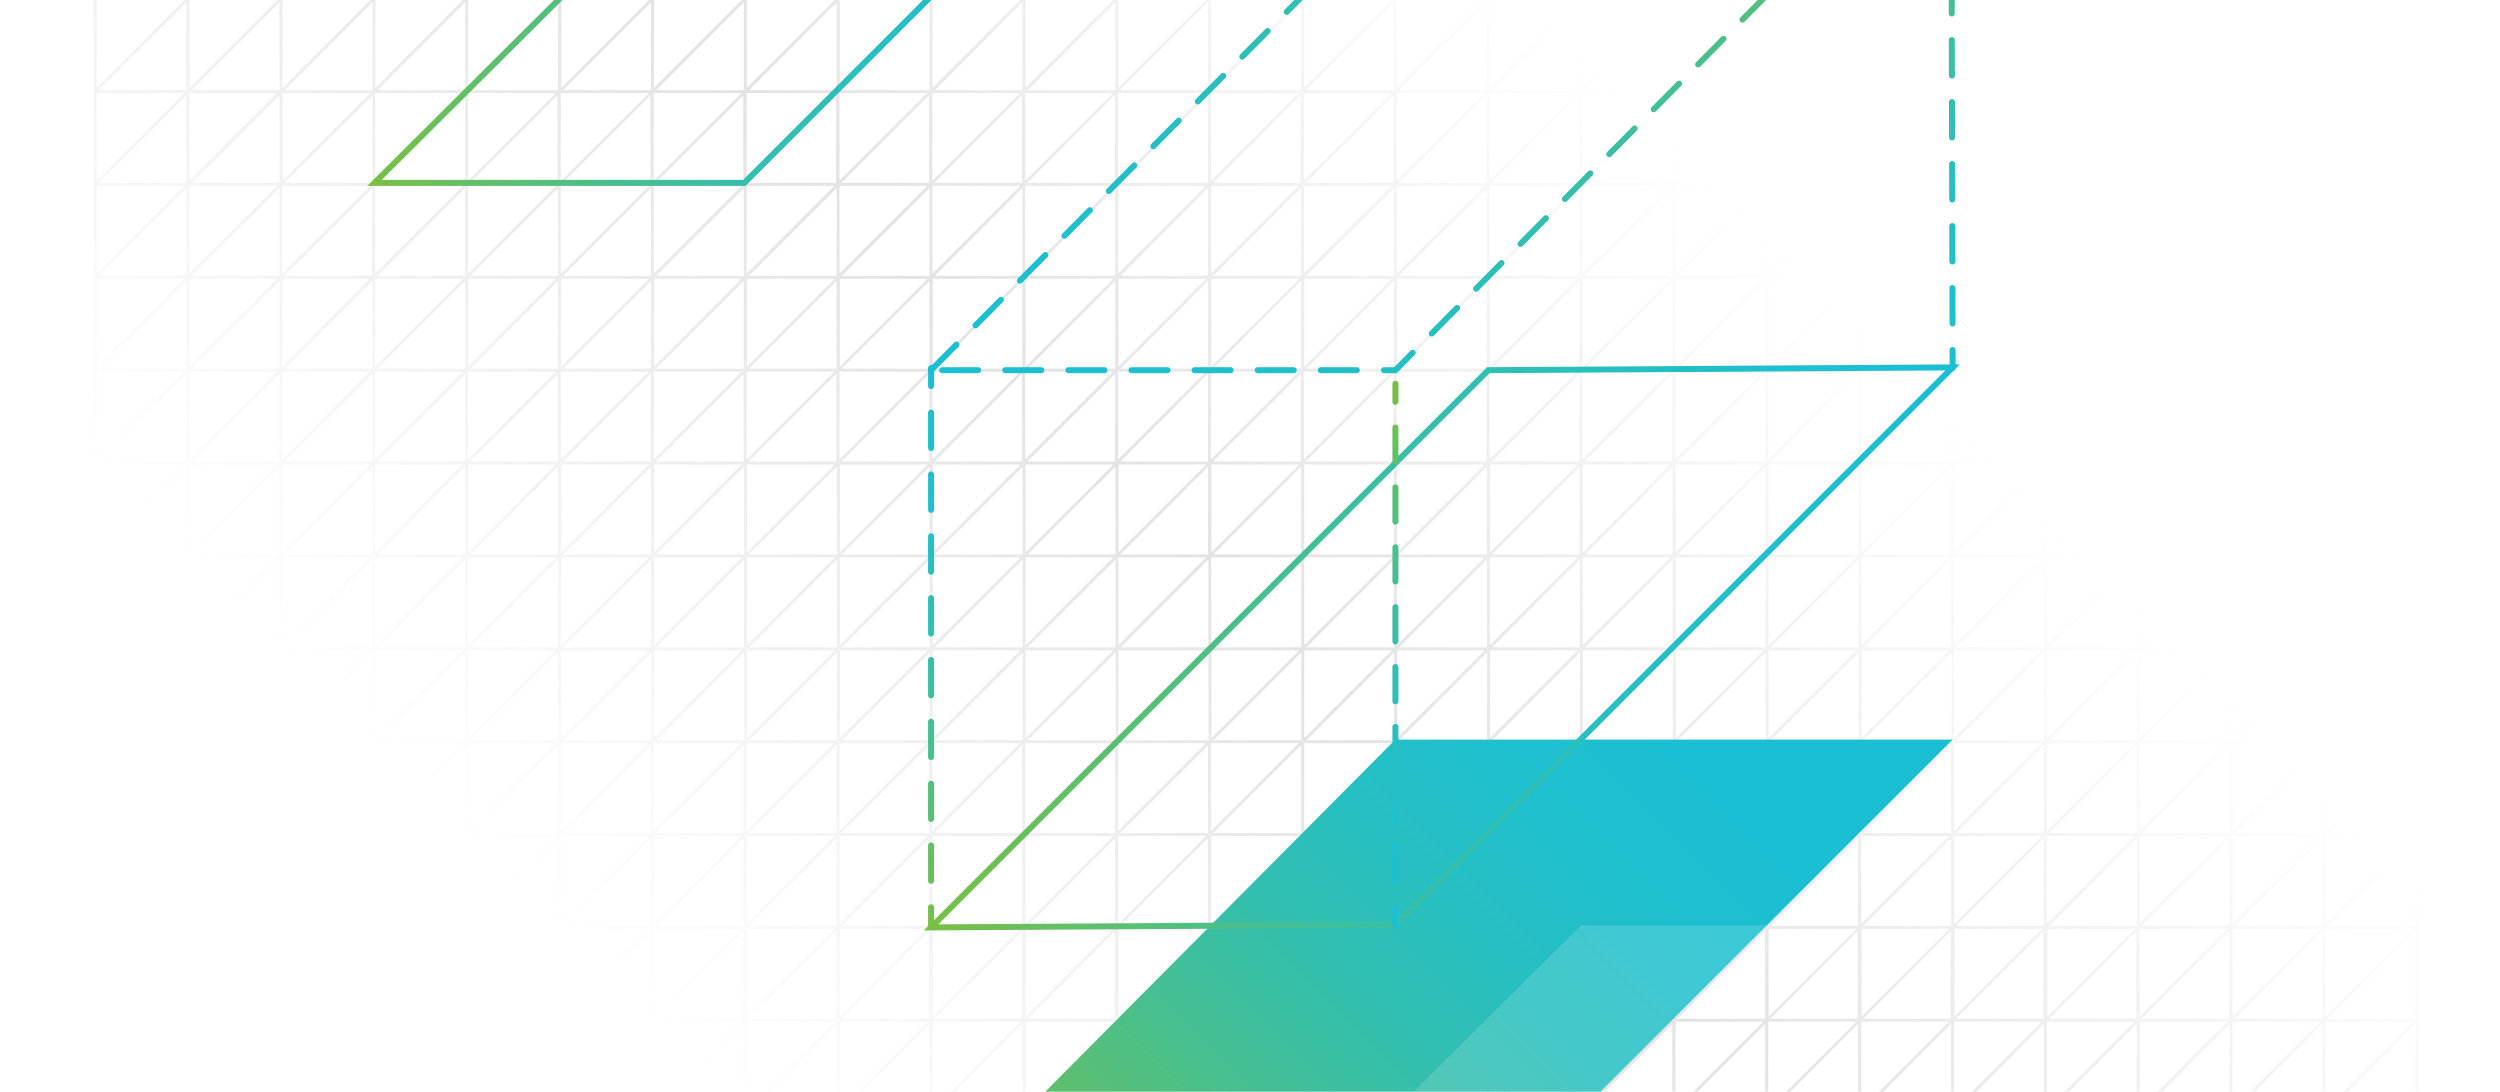
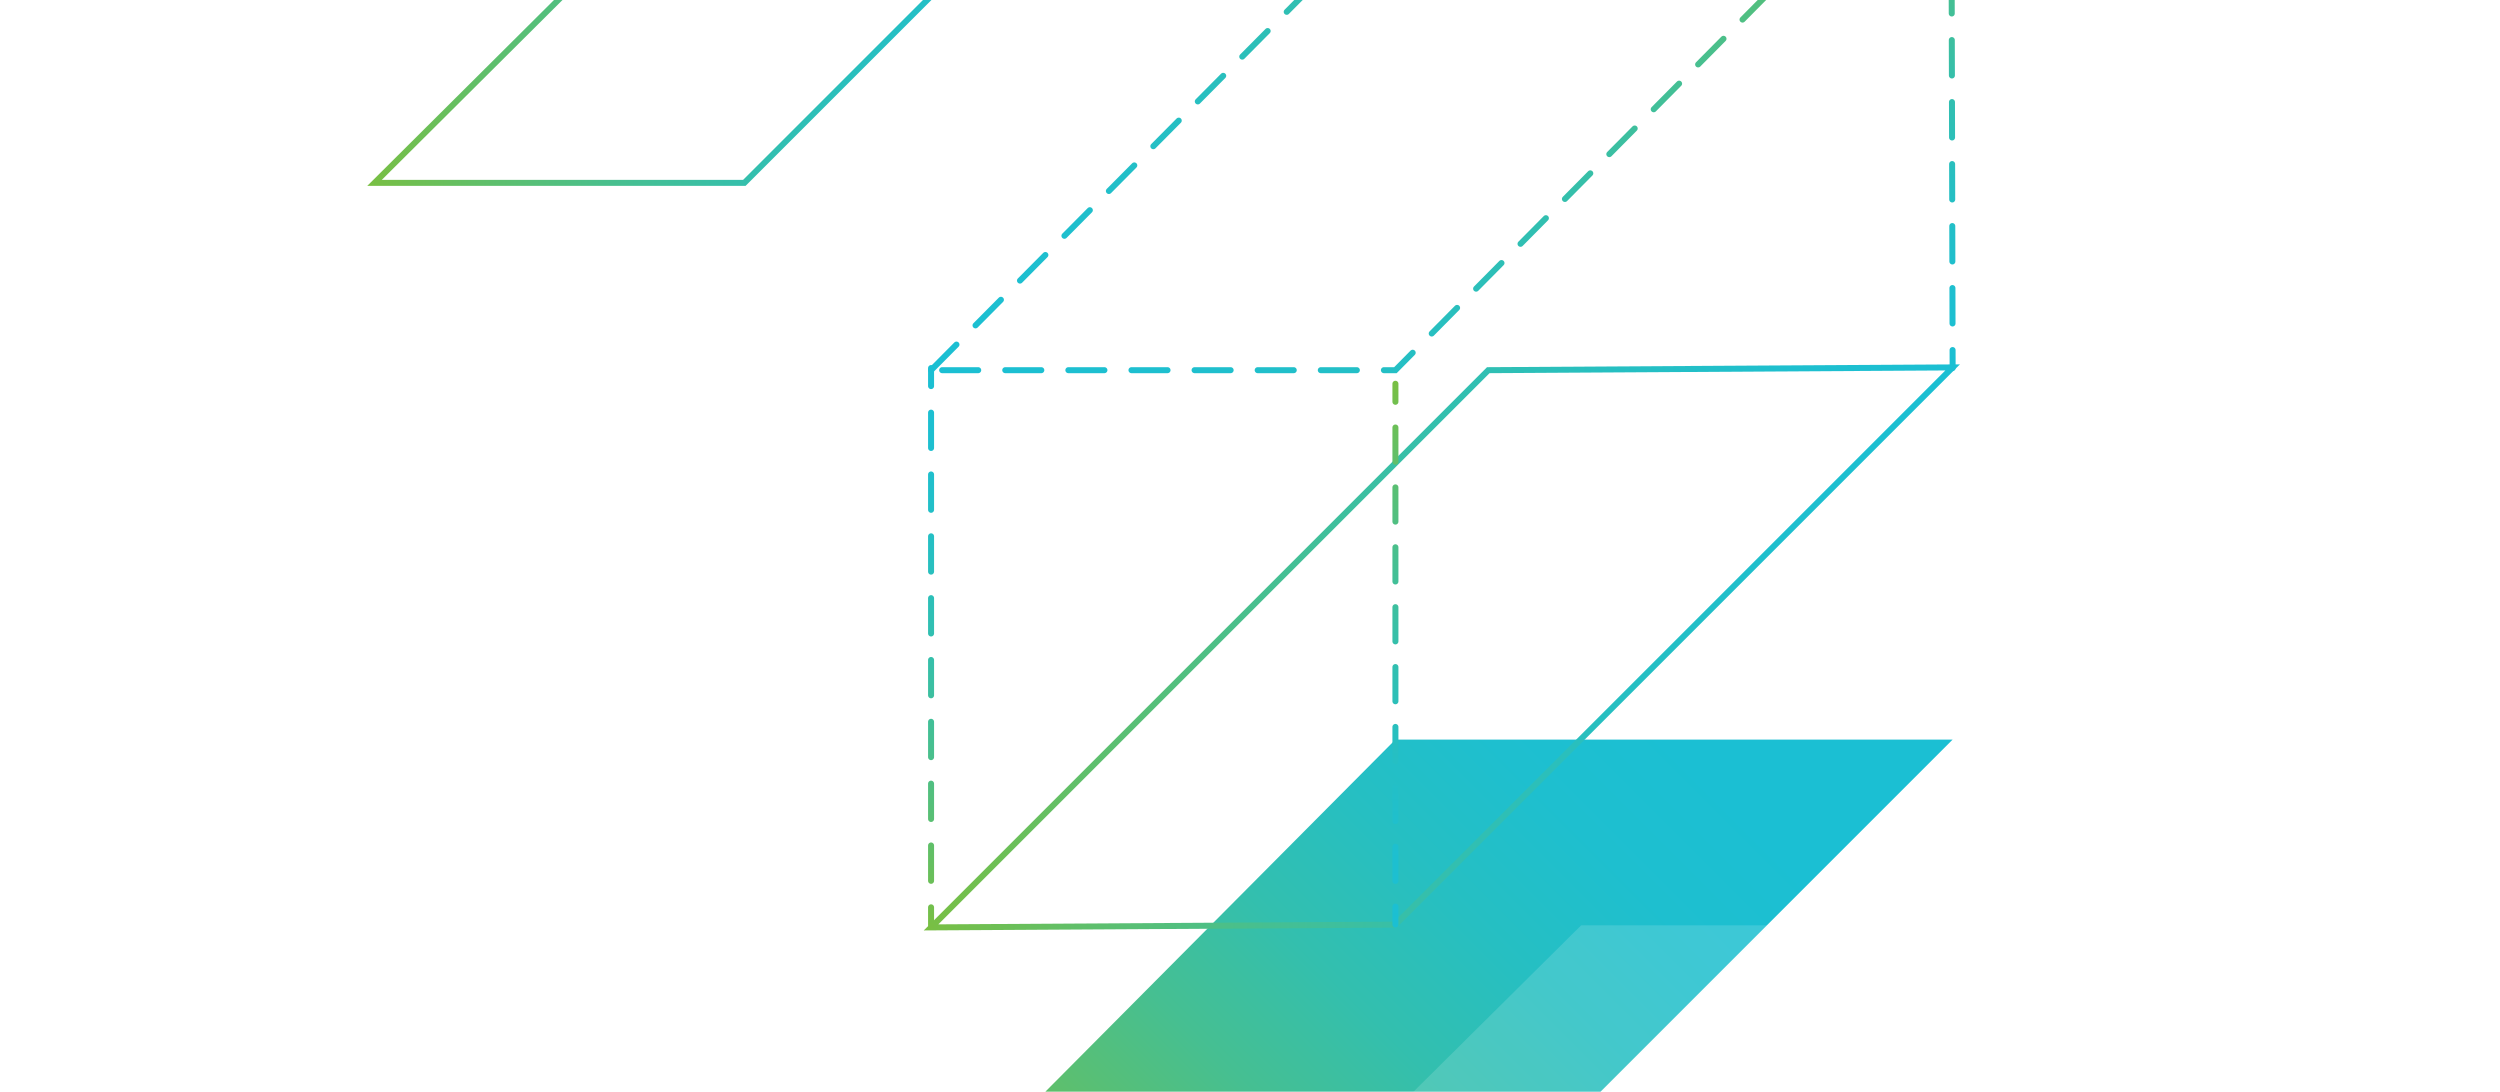
<svg xmlns="http://www.w3.org/2000/svg" xmlns:xlink="http://www.w3.org/1999/xlink" viewBox="0 0 415.95 181.63">
  <defs>
    <clipPath id="a">
      <rect width="415.95" height="181.63" style="fill: none" />
    </clipPath>
    <linearGradient id="b" x1="61.95" y1="247.27" x2="356.04" y2="-46.83" gradientUnits="userSpaceOnUse">
      <stop offset="0.21" stop-color="#747376" stop-opacity="0" />
      <stop offset="0.5" stop-color="#747376" stop-opacity="0.2" />
      <stop offset="0.75" stop-color="#747376" stop-opacity="0" />
    </linearGradient>
    <linearGradient id="c" x1="182.01" y1="219.57" x2="278.59" y2="122.99" gradientUnits="userSpaceOnUse">
      <stop offset="0" stop-color="#79bf43" />
      <stop offset="0.16" stop-color="#5ebf6c" />
      <stop offset="0.33" stop-color="#46bf91" />
      <stop offset="0.5" stop-color="#33bfae" />
      <stop offset="0.67" stop-color="#26bfc2" />
      <stop offset="0.84" stop-color="#1ebfcf" />
      <stop offset="1" stop-color="#1bbfd3" />
    </linearGradient>
    <linearGradient id="d" x1="153.69" y1="107.71" x2="326.1" y2="107.71" xlink:href="#c" />
    <linearGradient id="e" x1="61.1" y1="-1.95" x2="189.8" y2="-1.95" xlink:href="#c" />
    <linearGradient id="f" x1="173.2" y1="81.58" x2="306.47" y2="-51.69" gradientUnits="userSpaceOnUse">
      <stop offset="0" stop-color="#1bbfd3" />
      <stop offset="0.16" stop-color="#1ebfcf" />
      <stop offset="0.33" stop-color="#26bfc2" />
      <stop offset="0.5" stop-color="#33bfae" />
      <stop offset="0.67" stop-color="#46bf91" />
      <stop offset="0.84" stop-color="#5ebf6c" />
      <stop offset="1" stop-color="#79bf43" />
    </linearGradient>
    <linearGradient id="g" x1="154.91" y1="60.74" x2="154.91" y2="154.46" xlink:href="#f" />
    <linearGradient id="j" x1="232.17" y1="63.35" x2="232.17" y2="154.34" xlink:href="#c" />
    <linearGradient id="m" x1="324.88" y1="-32.2" x2="324.88" y2="61.74" xlink:href="#c" />
    <linearGradient id="n" x1="324.76" y1="-32.2" x2="324.76" y2="61.74" xlink:href="#c" />
  </defs>
  <g style="clip-path: url(#a)">
-     <path d="M386.94-.47H15.59V200.91H402.4V-.47Zm14.6.5-14.6,14.6V0ZM279.13,92.24l14.6-14.59V92.24Zm14.25.5-14.6,14.6V92.74Zm-29.7-.5,14.6-14.59V92.24Zm14.25.5-14.6,14.6V92.74Zm-29.7-.5,14.6-14.59V92.24Zm14.24.5-14.6,14.6V92.74Zm-29.69-.5,14.59-14.59V92.24Zm14.24.5-14.6,14.6V92.74Zm-29.7-.5,14.6-14.59V92.24Zm14.25.5L217,107.34V92.74Zm-29.7-.5,14.6-14.59V92.24Zm14.25.5-14.6,14.6V92.74Zm-29.7-.5L201,77.65V92.24Zm14.24.5-14.59,14.6V92.74ZM171,92.24l14.6-14.59V92.24Zm14.24.5-14.6,14.6V92.74Zm-29.7-.5,14.6-14.59V92.24Zm14.25.5-14.6,14.6V92.74Zm-29.7-.5,14.6-14.59V92.24Zm14.25.5-14.6,14.6V92.74Zm-29.7-.5,14.6-14.59V92.24Zm14.25.5-14.6,14.6V92.74Zm-15.46,0-14.59,14.6V92.74Zm-14.24-.5,14.6-14.59V92.24Zm14.6.86v14.6h-14.6Zm15.45,0v14.6h-14.6Zm15.45,0v14.6h-14.6Zm15.45,0v14.6h-14.6Zm15.46,0v14.6H171Zm15.45,0v14.6h-14.6Zm15.45,0v14.6h-14.6Zm15.45,0v14.6h-14.6Zm15.45,0v14.6H232.78Zm15.46,0v14.6h-14.6Zm15.45,0v14.6h-14.6Zm15.45,0v14.6h-14.6Zm.5-.36h14.6l-14.6,14.6Zm14.95.36v14.6h-14.6Zm-14.6-.86,14.6-14.59V92.24Zm-.35-.35V77.29h14.6Zm-15.45,0V77.29h14.6Zm-15.45,0V77.29h14.6Zm-15.46,0V77.29h14.6Zm-15.45,0V77.29H247Zm-15.45,0V77.29h14.6Zm-15.45,0V77.29h14.6Zm-15.45,0V77.29h14.59Zm-15.46,0V77.29h14.6Zm-15.45,0V77.29h14.6Zm-15.45,0V77.29h14.6Zm-15.45,0V77.29h14.6Zm-15.45,0V77.29H123.4Zm-.5.35H93.71l14.6-14.59Zm0,15.46H93.71l14.6-14.6Zm15.09.5-14.59,14.59V108.2Zm15.46,0-14.6,14.59V108.2Zm15.45,0-14.6,14.59V108.2Zm15.45,0-14.6,14.59V108.2Zm15.45,0-14.6,14.59V108.2Zm15.45,0-14.59,14.59V108.2Zm15.46,0-14.6,14.59V108.2Zm15.45,0L217,122.79V108.2Zm15.45,0-14.6,14.59V108.2Zm15.45,0-14.6,14.59V108.2Zm15.46,0-14.6,14.59V108.2Zm15.45,0-14.6,14.59V108.2Zm15.45,0-14.6,14.59V108.2Zm.85-15.46h14.6l-14.6,14.6Zm0-15.45h14.6l-14.6,14.6ZM108,77.29l-14.6,14.6V77.29Zm0,15.45-14.6,14.6V92.74Zm0,15.46-14.6,14.59V108.2Zm.36.35v14.6H93.71Zm15.45,0v14.6h-14.6Zm15.45,0v14.6h-14.6Zm15.45,0v14.6h-14.6Zm15.45,0v14.6h-14.6Zm15.46,0v14.6H171Zm15.45,0v14.6h-14.6Zm15.45,0v14.6h-14.6Zm15.45,0v14.6h-14.6Zm15.45,0v14.6H232.78Zm15.46,0v14.6h-14.6Zm15.45,0v14.6h-14.6Zm15.45,0v14.6h-14.6Zm15.45,0v14.6h-14.6Zm.5-.35h14.6l-14.6,14.59Zm15,.35v14.6H310ZM310,107.7l14.6-14.6v14.6Zm0-15.46,14.6-14.59V92.24Zm0-15.45,14.6-14.6v14.6Zm-15.46,0,14.6-14.6v14.6Zm-15.45,0,14.6-14.6v14.6Zm-15.45,0,14.6-14.6v14.6Zm-15.45,0,14.6-14.6v14.6Zm-15.45,0,14.59-14.6v14.6Zm-15.46,0,14.6-14.6v14.6Zm-15.45,0,14.6-14.6v14.6Zm-15.45,0L201,62.19v14.6Zm-15.45,0,14.6-14.6v14.6Zm-15.46,0,14.6-14.6v14.6Zm-15.45,0,14.6-14.6v14.6Zm-15.45,0,14.6-14.6v14.6Zm-15.45,0,14.6-14.6v14.6Zm-15.45,0,14.6-14.6v14.6Zm-15.46,0,14.6-14.6v14.6Zm14.6,15.45H78.25l14.6-14.59Zm0,15.46H78.25l14.6-14.6Zm0,15.45H78.25l14.6-14.6Zm15.1.5-14.6,14.6v-14.6Zm15.45,0-14.59,14.6v-14.6Zm15.46,0-14.6,14.6v-14.6Zm15.45,0-14.6,14.6v-14.6Zm15.45,0-14.6,14.6v-14.6Zm15.45,0-14.6,14.6v-14.6Zm15.45,0-14.59,14.6v-14.6Zm15.46,0-14.6,14.6v-14.6Zm15.45,0L217,138.25v-14.6Zm15.45,0-14.6,14.6v-14.6Zm15.45,0-14.6,14.6v-14.6Zm15.46,0-14.6,14.6v-14.6Zm15.45,0-14.6,14.6v-14.6Zm15.45,0-14.6,14.6v-14.6Zm15.45,0-14.6,14.6v-14.6Zm.86-15.45h14.59l-14.59,14.59Zm0-15.46h14.59l-14.59,14.6Zm0-15.45h14.59l-14.59,14.6Zm0-15.45h14.59l-14.59,14.6Zm-15.46,14.6V61.84h14.6Zm-15.45,0V61.84h14.6Zm-15.45,0V61.84h14.6Zm-15.45,0V61.84h14.6Zm-15.46,0V61.84h14.6Zm-15.45,0V61.84H247Zm-15.45,0V61.84h14.6Zm-15.45,0V61.84h14.6Zm-15.45,0V61.84h14.59Zm-15.46,0V61.84h14.6Zm-15.45,0V61.84h14.6Zm-15.45,0V61.84h14.6Zm-15.45,0V61.84h14.6Zm-15.45,0V61.84H123.4Zm-15.46,0V61.84H108Zm-15.45,0V61.84H92.5Zm14.6.85L77.9,91.89V77.29Zm0,15.45-14.6,14.6V92.74Zm0,15.46L77.9,122.79V108.2Zm0,15.45-14.6,14.6v-14.6Zm.35.35v14.6H78.25Zm15.46,0v14.6H93.71Zm15.45,0v14.6h-14.6Zm15.45,0v14.6h-14.6Zm15.45,0v14.6h-14.6Zm15.45,0v14.6h-14.6Zm15.46,0v14.6H171ZM201,124v14.6h-14.6Zm15.45,0v14.6h-14.6Zm15.45,0v14.6h-14.6Zm15.45,0v14.6H232.78Zm15.46,0v14.6h-14.6Zm15.45,0v14.6h-14.6Zm15.45,0v14.6h-14.6Zm15.45,0v14.6h-14.6Zm15.46,0v14.6H310Zm.5-.35h14.59l-14.59,14.6Zm14.95.35v14.6h-14.6Zm-14.6-.85,14.6-14.6v14.6Zm0-15.45,14.6-14.6v14.6Zm0-15.46,14.6-14.59V92.24Zm0-15.45,14.6-14.6v14.6Zm0-15.45,14.6-14.6v14.6Zm-15.45,0,14.6-14.6v14.6Zm-15.46,0,14.6-14.6v14.6Zm-15.45,0,14.6-14.6v14.6Zm-15.45,0,14.6-14.6v14.6Zm-15.45,0,14.6-14.6v14.6Zm-15.45,0,14.59-14.6v14.6Zm-15.46,0,14.6-14.6v14.6Zm-15.45,0,14.6-14.6v14.6Zm-15.45,0L201,46.74v14.6Zm-15.45,0,14.6-14.6v14.6Zm-15.46,0,14.6-14.6v14.6Zm-15.45,0,14.6-14.6v14.6Zm-15.45,0,14.6-14.6v14.6Zm-15.45,0,14.6-14.6v14.6Zm-15.45,0,14.6-14.6v14.6Zm-15.46,0,14.6-14.6v14.6ZM77.4,76.79H62.8l14.6-14.6Zm0,15.45H62.8L77.4,77.65Zm0,15.46H62.8L77.4,93.1Zm0,15.45H62.8l14.6-14.6Zm0,15.45H62.8L77.4,124Zm15.1.5L77.9,153.7V139.1Zm15.45,0-14.6,14.6V139.1Zm15.45,0-14.59,14.6V139.1Zm15.46,0-14.6,14.6V139.1Zm15.45,0-14.6,14.6V139.1Zm15.45,0-14.6,14.6V139.1Zm15.45,0-14.6,14.6V139.1Zm15.45,0-14.59,14.6V139.1Zm15.46,0-14.6,14.6V139.1Zm15.45,0L217,153.7V139.1Zm15.45,0-14.6,14.6V139.1Zm15.45,0-14.6,14.6V139.1Zm15.46,0-14.6,14.6V139.1Zm15.45,0-14.6,14.6V139.1Zm15.45,0-14.6,14.6V139.1Zm15.45,0-14.6,14.6V139.1Zm15.45,0-14.59,14.6V139.1Zm.86-15.45h14.6l-14.6,14.6Zm0-15.45h14.6l-14.6,14.59Zm0-15.46h14.6l-14.6,14.6Zm0-15.45h14.6l-14.6,14.6Zm0-15.45h14.6l-14.6,14.6Zm0-15.45h14.6L340.59,61ZM325.14,61V46.39h14.59Zm-15.46,0V46.39h14.6Zm-15.45,0V46.39h14.6Zm-15.45,0V46.39h14.6Zm-15.45,0V46.39h14.6Zm-15.46,0V46.39h14.6Zm-15.45,0V46.39H247ZM217,61V46.39h14.6Zm-15.45,0V46.39h14.6Zm-15.45,0V46.39h14.59Zm-15.46,0V46.39h14.6Zm-15.45,0V46.39h14.6Zm-15.45,0V46.39h14.6Zm-15.45,0V46.39h14.6Zm-15.45,0V46.39H123.4ZM93.35,61V46.39H108ZM77.9,61V46.39H92.5Zm-.5.35H62.8l14.6-14.6Zm-15-.35V46.39h14.6Zm14.6.85-14.6,14.6V61.84Zm0,15.45-14.6,14.6V77.29Zm0,15.45-14.6,14.6V92.74Zm0,15.46-14.6,14.59V108.2Zm0,15.45-14.6,14.6v-14.6Zm0,15.45-14.6,14.6V139.1Zm.35.35v14.6H62.8Zm15.45,0v14.6H78.25Zm15.46,0v14.6H93.71Zm15.45,0v14.6h-14.6Zm15.45,0v14.6h-14.6Zm15.45,0v14.6h-14.6Zm15.45,0v14.6h-14.6Zm15.46,0v14.6H171Zm15.45,0v14.6h-14.6Zm15.45,0v14.6h-14.6Zm15.45,0v14.6h-14.6Zm15.45,0v14.6H232.78Zm15.46,0v14.6h-14.6Zm15.45,0v14.6h-14.6Zm15.45,0v14.6h-14.6Zm15.45,0v14.6h-14.6Zm15.46,0v14.6H310Zm15.45,0v14.6h-14.6Zm.5-.35h14.6l-14.6,14.6Zm15,.35v14.6h-14.6Zm-14.6-.85,14.6-14.6v14.6Zm0-15.45,14.6-14.6v14.6Zm0-15.45,14.6-14.6v14.6Zm0-15.46,14.6-14.59V92.24Zm0-15.45,14.6-14.6v14.6Zm0-15.45,14.6-14.6v14.6Zm0-15.45,14.6-14.6v14.6Zm-15.45,0,14.6-14.6v14.6Zm-15.45,0,14.6-14.6v14.6Zm-15.46,0,14.6-14.6v14.6Zm-15.45,0,14.6-14.6v14.6Zm-15.45,0,14.6-14.6v14.6Zm-15.45,0,14.6-14.6v14.6Zm-15.45,0,14.59-14.6v14.6Zm-15.46,0,14.6-14.6v14.6Zm-15.45,0,14.6-14.6v14.6Zm-15.45,0L201,31.29v14.6Zm-15.45,0,14.6-14.6v14.6Zm-15.46,0,14.6-14.6v14.6Zm-15.45,0,14.6-14.6v14.6Zm-15.45,0,14.6-14.6v14.6Zm-15.45,0,14.6-14.6v14.6Zm-15.45,0,14.6-14.6v14.6Zm-15.46,0,14.6-14.6v14.6Zm-15.45,0,14.6-14.6v14.6ZM62,61.34H47.35L62,46.74Zm0,15.45H47.35L62,62.19Zm0,15.45H47.35L62,77.65Zm0,15.46H47.35L62,93.1Zm0,15.45H47.35L62,108.55Zm0,15.45H47.35L62,124Zm0,15.45H47.35L62,139.45Zm15.1.5-14.6,14.6v-14.6Zm15.45,0-14.6,14.6v-14.6Zm15.45,0-14.6,14.6v-14.6Zm15.45,0-14.59,14.6v-14.6Zm15.46,0-14.6,14.6v-14.6Zm15.45,0-14.6,14.6v-14.6Zm15.45,0-14.6,14.6v-14.6Zm15.45,0-14.6,14.6v-14.6Zm15.45,0-14.59,14.6v-14.6Zm15.46,0-14.6,14.6v-14.6Zm15.45,0L217,169.15v-14.6Zm15.45,0-14.6,14.6v-14.6Zm15.45,0-14.6,14.6v-14.6Zm15.46,0-14.6,14.6v-14.6Zm15.45,0-14.6,14.6v-14.6Zm15.45,0-14.6,14.6v-14.6Zm15.45,0-14.6,14.6v-14.6Zm15.45,0-14.59,14.6v-14.6Zm15.46,0-14.6,14.6v-14.6ZM356,139.1h14.6L356,153.7Zm0-15.45h14.6L356,138.25Zm0-15.45h14.6L356,122.79Zm0-15.46h14.6L356,107.34Zm0-15.45h14.6L356,91.89Zm0-15.45h14.6L356,76.44Zm0-15.45h14.6L356,61Zm0-15.46h14.6L356,45.53Zm-15.45,14.6V30.93h14.6Zm-15.45,0V30.93h14.59Zm-15.46,0V30.93h14.6Zm-15.45,0V30.93h14.6Zm-15.45,0V30.93h14.6Zm-15.45,0V30.93h14.6Zm-15.46,0V30.93h14.6Zm-15.45,0V30.93H247Zm-15.45,0V30.93h14.6Zm-15.45,0V30.93h14.6Zm-15.45,0V30.93h14.59Zm-15.46,0V30.93h14.6Zm-15.45,0V30.93h14.6Zm-15.45,0V30.93h14.6Zm-15.45,0V30.93h14.6Zm-15.45,0V30.93H123.4Zm-15.46,0V30.93H108Zm-15.45,0V30.93H92.5Zm-15.45,0V30.93h14.6Zm-.5.36H47.35L62,31.29Zm-15-.36V30.93H61.59Zm14.59.86L47,61V46.39Zm0,15.45L47,76.44V61.84Zm0,15.45L47,91.89V77.29Zm0,15.45L47,107.34V92.74Zm0,15.46L47,122.79V108.2Zm0,15.45L47,138.25v-14.6Zm0,15.45L47,153.7V139.1Zm0,15.45L47,169.15v-14.6Zm.36.36V169.5H47.35Zm15.45,0V169.5H62.8Zm15.45,0V169.5H78.25Zm15.46,0V169.5H93.71Zm15.45,0V169.5h-14.6Zm15.45,0V169.5h-14.6Zm15.45,0V169.5h-14.6Zm15.45,0V169.5h-14.6Zm15.46,0V169.5H171Zm15.45,0V169.5h-14.6Zm15.45,0V169.5h-14.6Zm15.45,0V169.5h-14.6Zm15.45,0V169.5H232.78Zm15.46,0V169.5h-14.6Zm15.45,0V169.5h-14.6Zm15.45,0V169.5h-14.6Zm15.45,0V169.5h-14.6Zm15.46,0V169.5H310Zm15.45,0V169.5h-14.6Zm15.45,0V169.5h-14.6Zm.5-.36h14.6L356,169.15Zm14.95.36V169.5h-14.6Zm-14.6-.86,14.6-14.6v14.6Zm0-15.45L371,124v14.6Zm0-15.45,14.6-14.6v14.6Zm0-15.45L371,93.1v14.6Zm0-15.46L371,77.65V92.24Zm0-15.45L371,62.19v14.6Zm0-15.45L371,46.74v14.6Zm0-15.45L371,31.29v14.6Zm0-15.46L371,15.84V30.43Zm-15.45,0,14.6-14.59V30.43Zm-15.45,0,14.6-14.59V30.43Zm-15.45,0,14.6-14.59V30.43Zm-15.46,0,14.6-14.59V30.43Zm-15.45,0,14.6-14.59V30.43Zm-15.45,0,14.6-14.59V30.43Zm-15.45,0,14.6-14.59V30.43Zm-15.45,0,14.59-14.59V30.43Zm-15.46,0,14.6-14.59V30.43Zm-15.45,0,14.6-14.59V30.43Zm-15.45,0L201,15.84V30.43Zm-15.45,0,14.6-14.59V30.43Zm-15.46,0,14.6-14.59V30.43Zm-15.45,0,14.6-14.59V30.43Zm-15.45,0,14.6-14.59V30.43Zm-15.45,0,14.6-14.59V30.43Zm-15.45,0,14.6-14.59V30.43Zm-15.46,0,14.6-14.59V30.43Zm-15.45,0L77.4,15.84V30.43Zm-15.45,0L62,15.84V30.43ZM46.5,45.89H31.9l14.6-14.6Zm0,15.45H31.9l14.6-14.6Zm0,15.45H31.9l14.6-14.6Zm0,15.45H31.9L46.5,77.65Zm0,15.46H31.9L46.5,93.1Zm0,15.45H31.9l14.6-14.6Zm0,15.45H31.9L46.5,124Zm0,15.45H31.9l14.6-14.6Zm0,15.45H31.9l14.6-14.59Zm15.09.5L47,184.6V170Zm15.46,0-14.6,14.6V170Zm15.45,0L77.9,184.6V170ZM108,170l-14.6,14.6V170Zm15.45,0-14.59,14.6V170Zm15.46,0-14.6,14.6V170Zm15.45,0-14.6,14.6V170Zm15.45,0-14.6,14.6V170Zm15.45,0-14.6,14.6V170Zm15.45,0-14.59,14.6V170Zm15.46,0-14.6,14.6V170Zm15.45,0L217,184.6V170ZM247,170l-14.6,14.6V170Zm15.45,0-14.6,14.6V170Zm15.46,0-14.6,14.6V170Zm15.45,0-14.6,14.6V170Zm15.45,0-14.6,14.6V170Zm15.45,0-14.6,14.6V170Zm15.45,0-14.59,14.6V170Zm15.46,0-14.6,14.6V170Zm15.45,0L356,184.6V170Zm.85-15.45h14.6l-14.6,14.6Zm0-15.45h14.6l-14.6,14.6Zm0-15.45h14.6l-14.6,14.6Zm0-15.45h14.6l-14.6,14.59Zm0-15.46h14.6l-14.6,14.6Zm0-15.45h14.6l-14.6,14.6Zm0-15.45h14.6l-14.6,14.6Zm0-15.45h14.6L371.49,61Zm0-15.46h14.6l-14.6,14.6Zm0-15.45h14.6l-14.6,14.6ZM356,30.08V15.48h14.6Zm-15.45,0V15.48h14.6Zm-15.45,0V15.48h14.59Zm-15.46,0V15.48h14.6Zm-15.45,0V15.48h14.6Zm-15.45,0V15.48h14.6Zm-15.45,0V15.48h14.6Zm-15.46,0V15.48h14.6Zm-15.45,0V15.48H247Zm-15.45,0V15.48h14.6Zm-15.45,0V15.48h14.6Zm-15.45,0V15.48h14.59Zm-15.46,0V15.48h14.6Zm-15.45,0V15.48h14.6Zm-15.45,0V15.48h14.6Zm-15.45,0V15.48h14.6Zm-15.45,0V15.48H123.4Zm-15.46,0V15.48H108Zm-15.45,0V15.48H92.5Zm-15.45,0V15.48h14.6ZM47,30.08V15.48H61.59Zm-.5.35H31.9L46.5,15.84Zm-15-.35V15.48h14.6Zm14.6.85-14.6,14.6V30.93Zm0,15.46L31.54,61V46.39Zm0,15.45-14.6,14.6V61.84Zm0,15.45-14.6,14.6V77.29Zm0,15.45-14.6,14.6V92.74Zm0,15.46-14.6,14.59V108.2Zm0,15.45-14.6,14.6v-14.6Zm0,15.45-14.6,14.6V139.1Zm0,15.45-14.6,14.6v-14.6Zm0,15.45-14.6,14.6V170Zm.36.36V185H31.9Zm15.45,0V185H47.35Zm15.45,0V185H62.8Zm15.45,0V185H78.25Zm15.46,0V185H93.71Zm15.45,0V185h-14.6Zm15.45,0V185h-14.6Zm15.45,0V185h-14.6Zm15.45,0V185h-14.6Zm15.46,0V185H171Zm15.45,0V185h-14.6Zm15.45,0V185h-14.6Zm15.45,0V185h-14.6Zm15.45,0V185H232.78Zm15.46,0V185h-14.6Zm15.45,0V185h-14.6Zm15.45,0V185h-14.6Zm15.45,0V185h-14.6Zm15.46,0V185H310Zm15.45,0V185h-14.6Zm15.45,0V185h-14.6Zm15.45,0V185h-14.6Zm.5-.36h14.6l-14.6,14.6Zm14.95.36V185H371.85Zm-14.59-.86,14.59-14.59V169.5Zm0-15.45,14.59-14.6v14.6Zm0-15.45L386.44,124v14.6Zm0-15.45,14.59-14.6v14.6Zm0-15.45,14.59-14.6v14.6Zm0-15.46,14.59-14.59V92.24Zm0-15.45,14.59-14.6v14.6Zm0-15.45,14.59-14.6v14.6Zm0-15.45,14.59-14.6v14.6Zm0-15.46,14.59-14.59V30.43Zm0-15.45L386.44.38V15Zm-15.46,0L371,.38V15Zm-15.45,0L355.54.38V15Zm-15.45,0L340.09.38V15ZM310,15,324.64.38V15Zm-15.46,0L309.18.38V15Zm-15.45,0L293.73.38V15Zm-15.45,0L278.28.38V15Zm-15.45,0L262.83.38V15Zm-15.45,0L247.37.38V15Zm-15.46,0L231.92.38V15Zm-15.45,0L216.47.38V15Zm-15.45,0L201,.38V15ZM171,15,185.57.38V15Zm-15.46,0L170.11.38V15Zm-15.45,0L154.66.38V15Zm-15.45,0L139.21.38V15Zm-15.45,0L123.76.38V15ZM93.71,15,108.31.38V15ZM78.25,15,92.85.38V15ZM62.8,15,77.4.38V15ZM47.35,15,62,.38V15ZM31.9,15,46.5.38V15ZM31,30.43H16.44L31,15.84Zm0,15.46H16.44L31,31.29Zm0,15.45H16.44L31,46.74Zm0,15.45H16.44L31,62.19Zm0,.86V92.24H16.44ZM16.09,91.89V77.29h14.6ZM31,107.7H16.44L31,93.1Zm0,15.45H16.44L31,108.55Zm0,15.45H16.44L31,124Zm0,15.45H16.44L31,139.45Zm0,15.45H16.44L31,154.91ZM31,185H16.44L31,170.36Zm15.1.5-14.6,14.6v-14.6Zm15.45,0L47,200.06v-14.6Zm15.46,0-14.6,14.6v-14.6Zm15.45,0-14.6,14.6v-14.6Zm15.45,0-14.6,14.6v-14.6Zm15.45,0-14.59,14.6v-14.6Zm15.46,0-14.6,14.6v-14.6Zm15.45,0-14.6,14.6v-14.6Zm15.45,0-14.6,14.6v-14.6Zm15.45,0-14.6,14.6v-14.6Zm15.45,0-14.59,14.6v-14.6Zm15.46,0-14.6,14.6v-14.6Zm15.45,0L217,200.06v-14.6Zm15.45,0-14.6,14.6v-14.6Zm15.45,0-14.6,14.6v-14.6Zm15.46,0-14.6,14.6v-14.6Zm15.45,0-14.6,14.6v-14.6Zm15.45,0-14.6,14.6v-14.6Zm15.45,0-14.6,14.6v-14.6Zm15.45,0-14.59,14.6v-14.6Zm15.46,0-14.6,14.6v-14.6Zm15.45,0L356,200.06v-14.6Zm15.45,0-14.6,14.6v-14.6Zm.85-15.46h14.6l-14.6,14.6Zm0-15.45h14.6l-14.6,14.6Zm0-15.45h14.6l-14.6,14.6Zm0-15.45h14.6l-14.6,14.6Zm0-15.45h14.6l-14.6,14.59Zm0-15.46h14.6l-14.6,14.6Zm0-15.45h14.6l-14.6,14.6Zm0-.85V61.84h14.6Zm15-14.25v14.6H387.3Zm-15-15.8h14.6L386.94,61Zm0-15.46h14.6l-14.6,14.6Zm0-15.45h14.6l-14.6,14.6ZM386.09,0l-14.6,14.6V0ZM370.64,0,356,14.63V0ZM355.19,0l-14.6,14.6V0ZM339.73,0l-14.59,14.6V0ZM324.28,0l-14.6,14.6V0ZM308.83,0l-14.6,14.6V0ZM293.38,0l-14.6,14.6V0ZM277.93,0l-14.6,14.6V0ZM262.47,0l-14.6,14.6V0ZM247,0l-14.6,14.6V0ZM231.57,0,217,14.63V0ZM216.12,0l-14.6,14.6V0ZM200.66,0l-14.59,14.6V0ZM185.21,0l-14.6,14.6V0ZM169.76,0l-14.6,14.6V0ZM154.31,0l-14.6,14.6V0ZM138.86,0l-14.6,14.6V0ZM123.4,0l-14.59,14.6V0ZM108,0l-14.6,14.6V0ZM92.5,0,77.9,14.63V0ZM77.05,0l-14.6,14.6V0ZM61.59,0,47,14.63V0ZM46.14,0l-14.6,14.6V0ZM31,15H16.44L31,.38ZM30.69,0l-14.6,14.6V0Zm0,15.45-14.6,14.6V15.48Zm0,15.45-14.6,14.6V30.93Zm0,15.46L16.09,61V46.39Zm0,15.45-14.6,14.6V61.84Zm0,30.9-14.6,14.6V92.74Zm0,15.46-14.6,14.59V108.2Zm0,15.45-14.6,14.6v-14.6Zm0,15.45-14.6,14.6V139.1Zm0,15.45-14.6,14.6v-14.6Zm0,15.45-14.6,14.6V170Zm0,15.46-14.6,14.6v-14.6ZM16.44,200.41,31,185.81v14.6Zm15.46,0,14.6-14.6v14.6Zm15.45,0L62,185.81v14.6Zm15.45,0,14.6-14.6v14.6Zm15.45,0,14.6-14.6v14.6Zm15.46,0,14.6-14.6v14.6Zm15.45,0,14.6-14.6v14.6Zm15.45,0,14.6-14.6v14.6Zm15.45,0,14.6-14.6v14.6Zm15.45,0,14.6-14.6v14.6Zm15.46,0,14.6-14.6v14.6Zm15.45,0,14.6-14.6v14.6Zm15.45,0,14.6-14.6v14.6Zm15.45,0,14.6-14.6v14.6Zm15.46,0,14.59-14.6v14.6Zm15.45,0,14.6-14.6v14.6Zm15.45,0,14.6-14.6v14.6Zm15.45,0,14.6-14.6v14.6Zm15.45,0,14.6-14.6v14.6Zm15.46,0,14.6-14.6v14.6Zm15.45,0,14.6-14.6v14.6Zm15.45,0,14.6-14.6v14.6Zm15.45,0,14.6-14.6v14.6Zm15.46,0,14.59-14.6v14.6Zm15.09-14.95h14.6l-14.6,14.6Zm.36,14.95,14.6-14.6v14.6Zm0-15.45,14.6-14.6V185Zm0-15.46,14.6-14.59V169.5Zm0-15.45,14.6-14.6v14.6Zm0-15.45L401.9,124v14.6Zm0-15.45,14.6-14.6v14.6Zm0-15.45,14.6-14.6v14.6Zm0-15.46,14.6-14.59V92.24Zm0-30.9,14.6-14.6v14.6Zm0-15.45,14.6-14.6v14.6Zm0-15.46,14.6-14.59V30.43Zm0-15.45L401.9.38V15Z" style="fill: url(#b)" />
    <g>
      <polygon points="139.45 216.31 232.17 215.76 324.88 123.05 232.17 123.05 139.45 216.31" style="fill: url(#c)" />
      <polygon points="154.91 154.3 232.17 153.84 324.88 61.13 247.62 61.59 154.91 154.3" style="fill: none;stroke-miterlimit: 10;stroke: url(#d)" />
      <polygon points="62.31 30.43 123.84 30.43 188.59 -34.32 127.36 -34.32 62.31 30.43" style="fill: none;stroke-miterlimit: 10;stroke: url(#e)" />
      <polygon points="154.91 61.59 247.62 -31.82 324.65 -31.82 232.17 61.59 154.91 61.59" style="fill: none;stroke-linecap: round;stroke-miterlimit: 10;stroke-dasharray: 6,4.5;stroke: url(#f)" />
      <g style="opacity: 0.15">
        <polygon points="216.35 200.31 247.62 200.31 294.53 153.96 263.07 153.96 216.35 200.31" style="fill: #f4f8fa" />
      </g>
      <g>
        <line x1="154.91" y1="153.96" x2="154.91" y2="150.96" style="fill: none;stroke-linecap: round;stroke-miterlimit: 10;stroke: url(#g)" />
        <line x1="154.91" y1="146.55" x2="154.91" y2="66.45" style="fill: none;stroke-linecap: round;stroke-miterlimit: 10;stroke-dasharray: 5.879,4.409;stroke: url(#g)" />
        <line x1="154.91" y1="64.24" x2="154.91" y2="61.24" style="fill: none;stroke-linecap: round;stroke-miterlimit: 10;stroke: url(#g)" />
      </g>
      <g>
        <line x1="232.17" y1="153.84" x2="232.17" y2="150.84" style="fill: none;stroke-linecap: round;stroke-miterlimit: 10;stroke: url(#j)" />
        <line x1="232.17" y1="146.57" x2="232.17" y2="68.99" style="fill: none;stroke-linecap: round;stroke-miterlimit: 10;stroke-dasharray: 5.694,4.27;stroke: url(#j)" />
        <line x1="232.17" y1="66.85" x2="232.17" y2="63.85" style="fill: none;stroke-linecap: round;stroke-miterlimit: 10;stroke: url(#j)" />
      </g>
      <g>
        <line x1="324.88" y1="61.24" x2="324.87" y2="58.24" style="fill: none;stroke-linecap: round;stroke-miterlimit: 10;stroke: url(#m)" />
        <line x1="324.86" y1="53.82" x2="324.66" y2="-26.49" style="fill: none;stroke-linecap: round;stroke-miterlimit: 10;stroke-dasharray: 5.894,4.421;stroke: url(#n)" />
      </g>
    </g>
  </g>
</svg>
